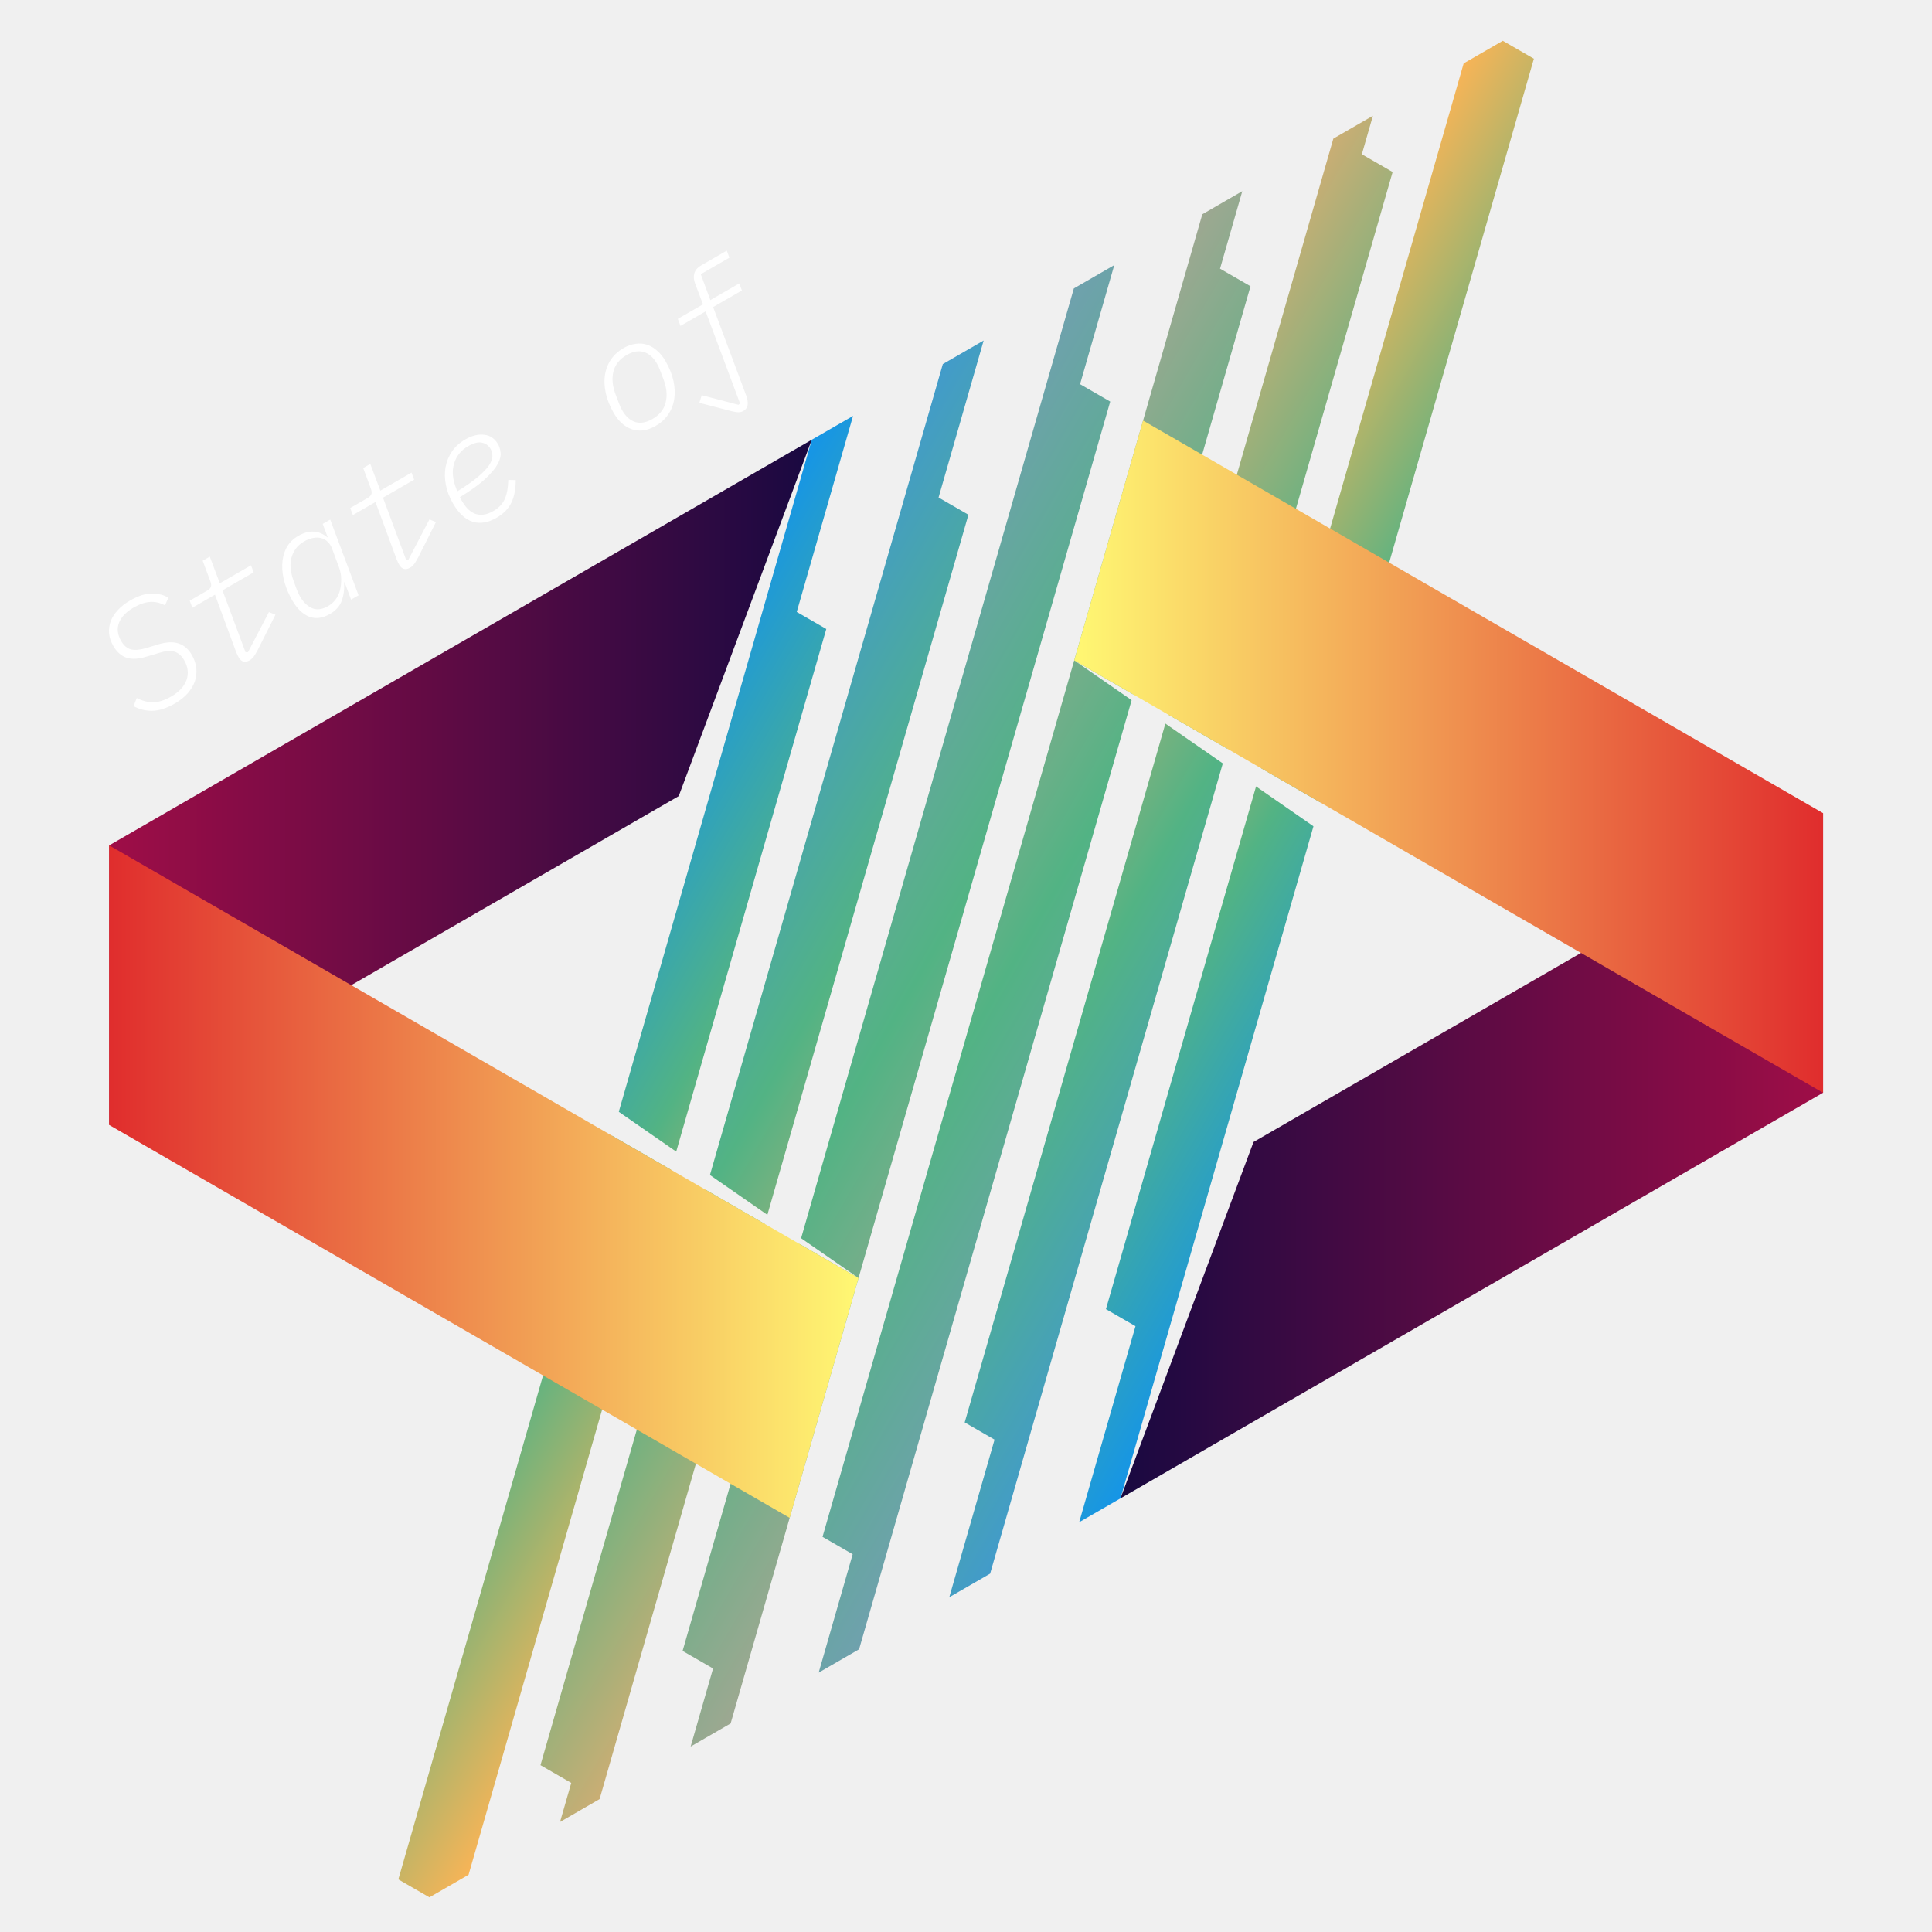
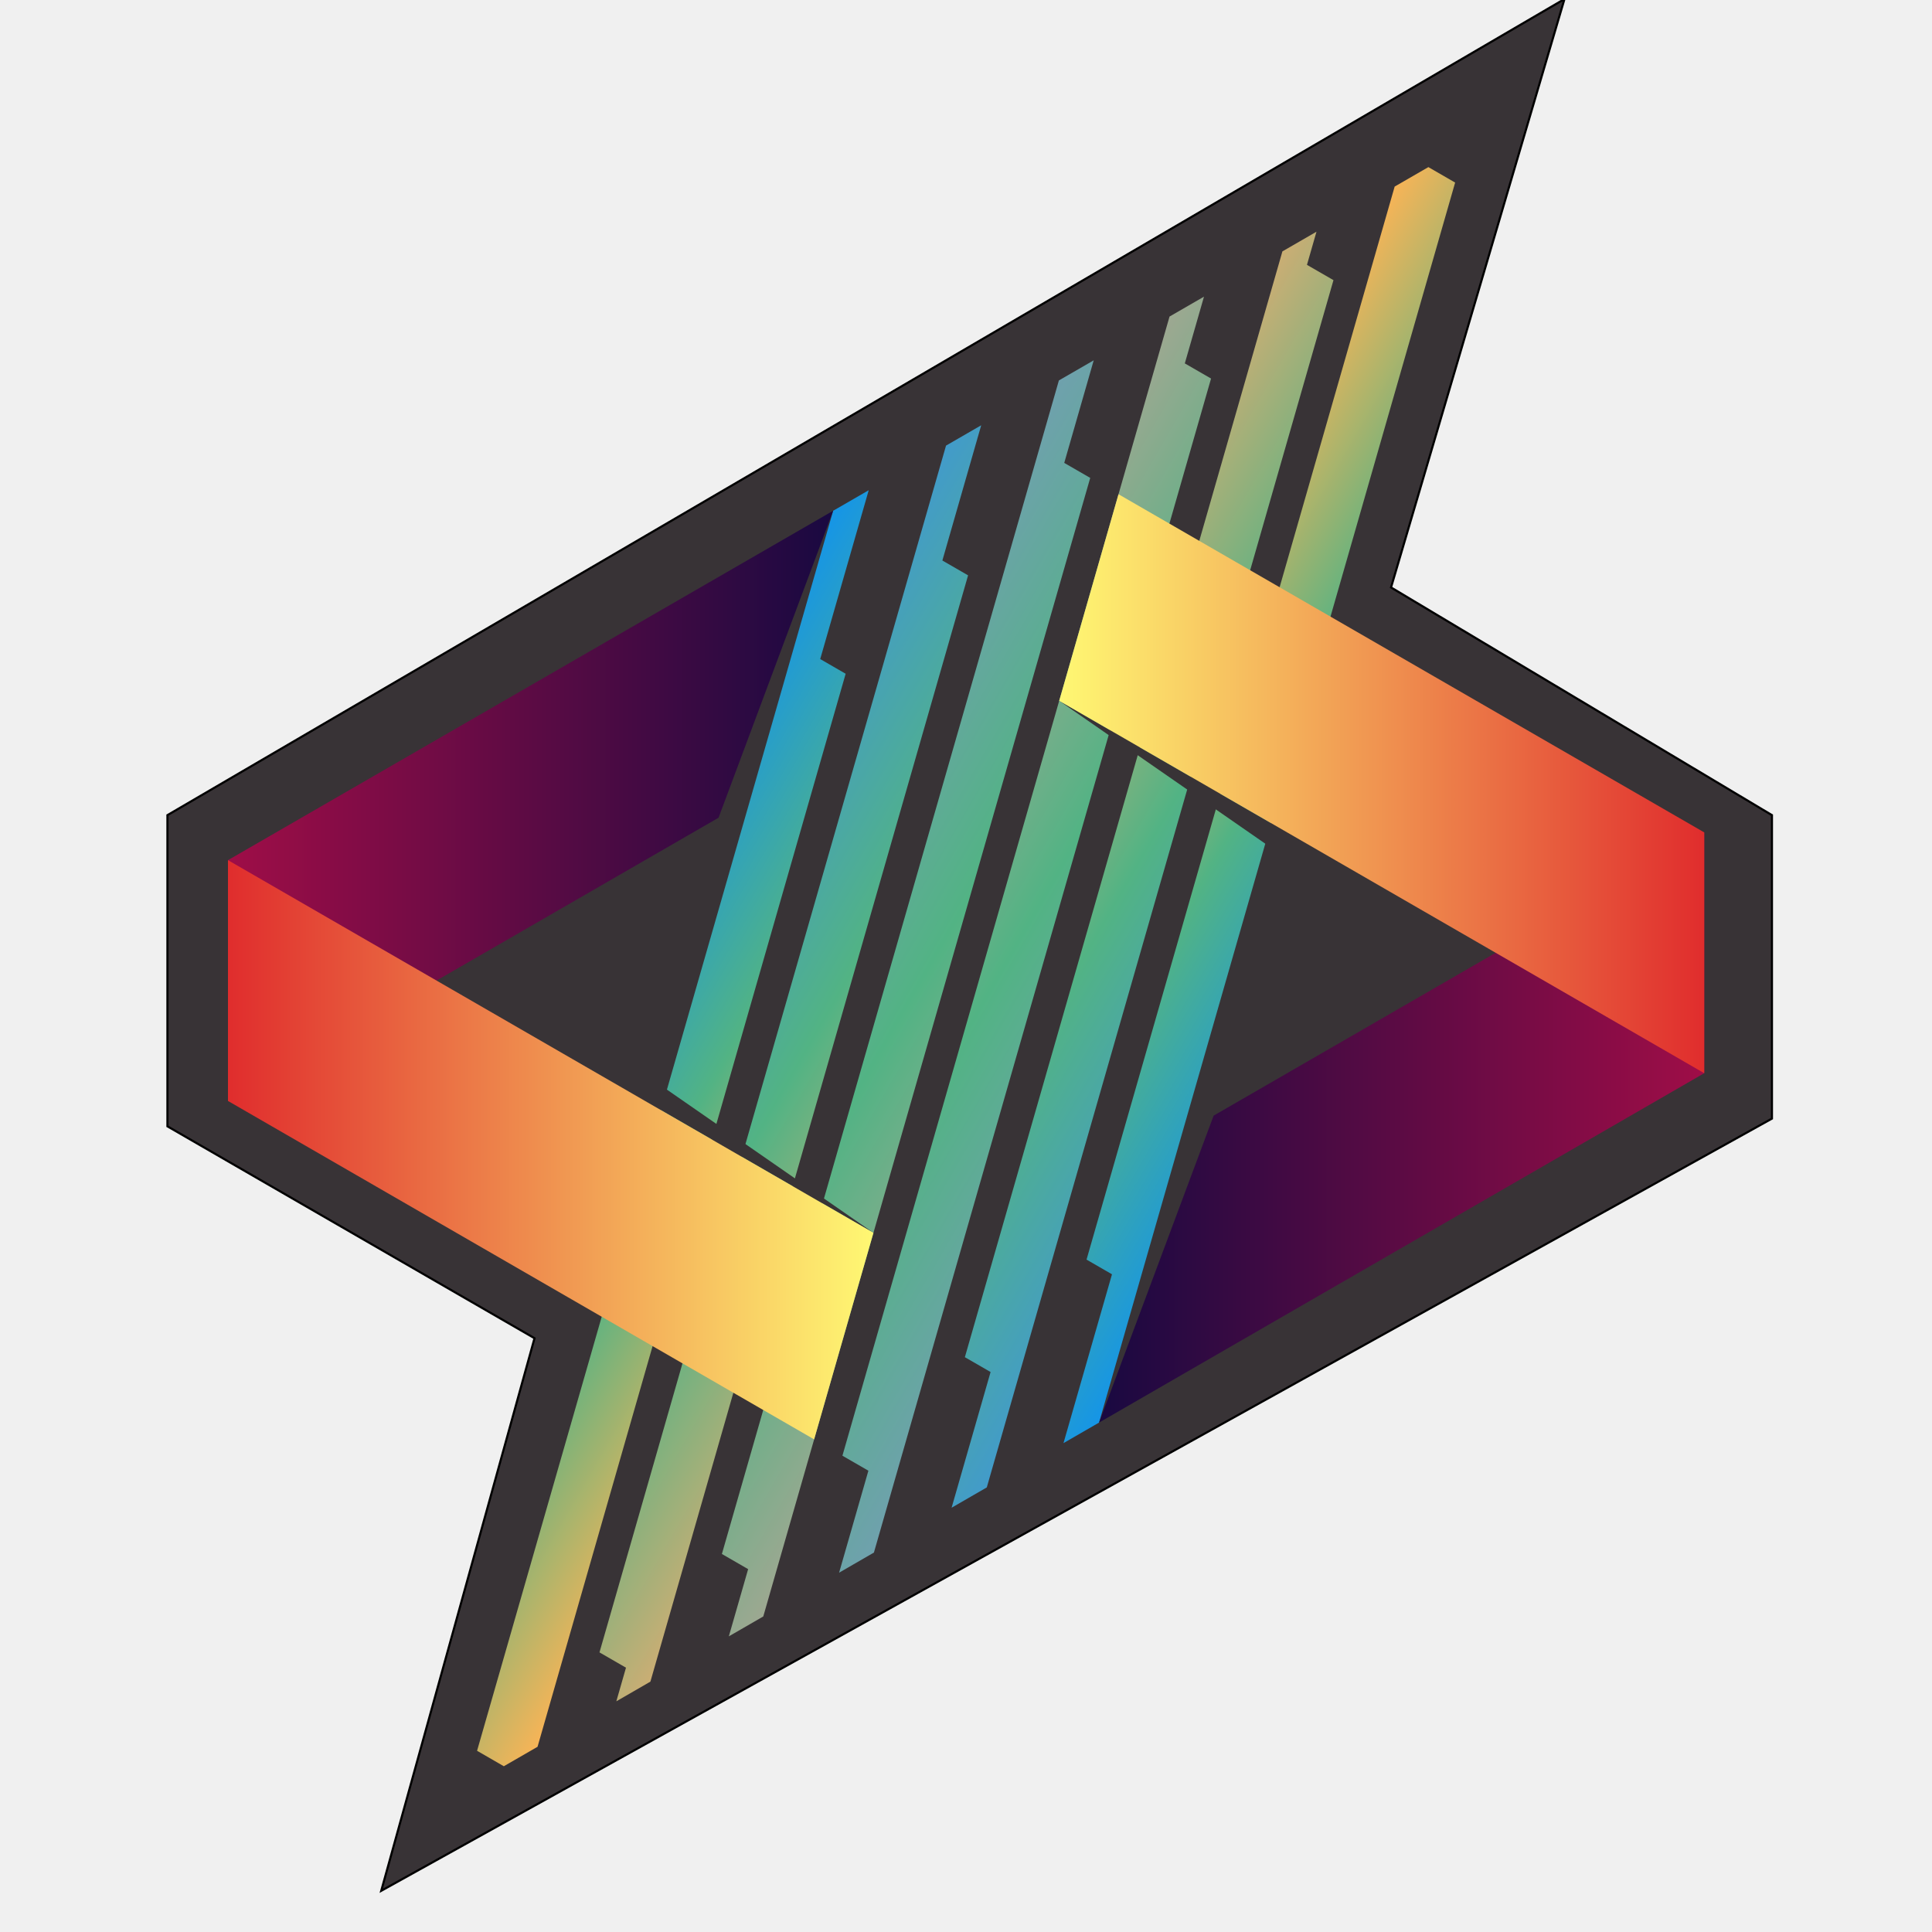
<svg xmlns="http://www.w3.org/2000/svg" width="750" height="750" viewBox="0 0 750 750" fill="none">
  <g clip-path="url(#clip0_557_3509)">
-     <mask id="mask0_557_3509" style="mask-type:luminance" maskUnits="userSpaceOnUse" x="0" y="0" width="750" height="750">
-       <path d="M0 0V750H750V0H0ZM136.365 382.443L154.347 372.059L333.283 496.135L136.365 382.443ZM595.765 380.308L417.005 256.351L613.726 369.931L595.761 380.308H595.765Z" fill="white" />
+     <path d="M607.324 -0.37L64.998 316.435V437.239L207.5 519.5L148 734L687.867 434.239V316.435L539.998 228.043L607.324 -0.37Z" fill="#383336" stroke="black" stroke-width="0.826" />
+     <mask id="mask0_557_3509" style="mask-type:luminance" maskUnits="userSpaceOnUse" x="51" y="51" width="647" height="647">
+       <path d="M52 51.239V697.239H698V51.239H52ZM169.455 380.65L184.944 371.706L339.068 478.577L169.455 380.65ZM565.152 378.811L411.18 272.043L580.623 369.874L565.148 378.811H565.152Z" fill="white" />
    </mask>
    <g mask="url(#mask0_557_3509)">
-       <path d="M309.295 237.549L331.152 161.458L315.128 170.708L154.639 729.582L166.701 736.549L181.897 727.776L320.764 244.17L309.295 237.549Z" fill="url(#paint0_linear_557_3509)" />
-       <path d="M221.756 692.13L217.407 707.28L232.763 698.412L375.938 199.817L364.35 193.13L381.853 132.185L365.999 141.341L209.813 685.233L221.756 692.13Z" fill="url(#paint1_linear_557_3509)" />
-       <path d="M276.811 647.711L268.108 678.007L283.633 669.04L430.984 155.897L419.277 149.14L432.559 102.912L416.865 111.969L264.984 640.884L276.811 647.711Z" fill="url(#paint2_linear_557_3509)" />
-       <path d="M331.008 603.35L317.808 649.311L333.498 640.25L485.445 111.12L473.618 104.297L482.258 74.216L466.734 83.178L319.304 596.594L331.008 603.35Z" fill="url(#paint3_linear_557_3509)" />
-       <path d="M386.079 558.873L368.509 620.037L384.368 610.881L540.615 66.77L528.673 59.878L532.96 44.942L517.604 53.81L374.491 552.187L386.079 558.873Z" fill="url(#paint4_linear_557_3509)" />
-       <path d="M440.795 514.826L418.938 590.917L434.962 581.666L595.451 22.793L583.389 15.83L568.198 24.598L429.327 508.209L440.795 514.826Z" fill="url(#paint5_linear_557_3509)" />
+       <path d="M318.406 255.848L337.232 190.308L323.431 198.276L185.196 679.653L195.585 685.653L208.674 678.097L328.284 261.551L318.406 255.848Z" fill="url(#paint0_linear_557_3509)" />
+       <path d="M243.006 647.394L239.26 660.443L252.486 652.805L375.808 223.348L365.827 217.589L380.903 165.094L367.247 172.981L232.719 641.454L243.006 647.394Z" fill="url(#paint1_linear_557_3509)" />
+       <path d="M290.426 609.135L282.93 635.229L296.303 627.506L423.221 185.519L413.137 179.699L424.577 139.881L411.06 147.682L280.239 603.255L290.426 609.135Z" fill="url(#paint2_linear_557_3509)" />
+       <path d="M337.108 570.925L325.738 610.512L339.252 602.708L470.13 146.95L459.943 141.073L467.385 115.164L454.013 122.883L327.027 565.105L337.108 570.925Z" fill="url(#paint3_linear_557_3509)" />
+       <path d="M384.543 532.616L369.409 585.298L383.069 577.412L517.65 108.751L507.363 102.814L511.056 89.95L497.829 97.587L374.561 526.856L384.543 532.616Z" fill="url(#paint4_linear_557_3509)" />
+       <path d="M431.672 494.676L412.846 560.216L426.648 552.248L564.882 70.871L554.493 64.874L541.408 72.427L421.794 488.977L431.672 494.676Z" fill="url(#paint5_linear_557_3509)" />
    </g>
-     <path d="M315.128 170.708L42.378 328.18V436.706L263.479 309.052L315.128 170.708Z" fill="url(#paint6_linear_557_3509)" />
-     <path d="M434.962 581.666L707.716 424.195V315.668L486.612 443.323L434.962 581.666Z" fill="url(#paint7_linear_557_3509)" />
-     <path d="M707.716 315.668L443.735 163.259L417.005 256.355L707.716 424.195V315.668Z" fill="url(#paint8_linear_557_3509)" />
-     <path d="M42.378 436.706L306.55 589.231L333.283 496.135L42.378 328.18V436.706Z" fill="url(#paint9_linear_557_3509)" />
-     <path d="M67.838 273.122C64.616 274.982 61.671 275.921 59.002 275.937C56.367 275.934 53.983 275.325 51.849 274.109L53.085 270.97C55.194 272.062 57.315 272.616 59.448 272.631C61.562 272.612 63.9 271.862 66.463 270.382C69.512 268.622 71.49 266.487 72.396 263.978C73.303 261.468 72.996 258.897 71.476 256.264C70.476 254.532 69.219 253.434 67.703 252.969C66.188 252.505 64.165 252.68 61.633 253.495L56.958 254.878C53.827 255.854 51.21 256.002 49.108 255.322C47.021 254.587 45.318 253.076 43.998 250.79C43.038 249.127 42.482 247.485 42.331 245.863C42.215 244.222 42.433 242.641 42.987 241.12C43.576 239.579 44.502 238.144 45.766 236.813C47.045 235.428 48.602 234.206 50.438 233.146C53.626 231.306 56.447 230.393 58.903 230.407C61.339 230.386 63.495 230.92 65.37 232.008L64.043 234.991C62.119 233.977 60.202 233.537 58.292 233.669C56.363 233.767 54.203 234.506 51.813 235.886C48.972 237.526 47.1 239.484 46.198 241.76C45.33 244.017 45.605 246.375 47.025 248.834C48.065 250.636 49.368 251.731 50.932 252.121C52.511 252.457 54.48 252.267 56.839 251.552L61.432 250.147C64.707 249.18 67.371 249.074 69.423 249.829C71.49 250.529 73.164 251.987 74.444 254.204C75.444 255.937 76.032 257.675 76.209 259.421C76.385 261.167 76.192 262.872 75.629 264.536C75.045 266.166 74.1 267.728 72.792 269.223C71.498 270.662 69.847 271.962 67.838 273.122ZM96.916 256.334C95.115 257.374 93.694 256.993 92.654 255.192C92.374 254.707 92.046 254.019 91.67 253.127L83.451 230.852L74.67 235.922L73.645 233.188L80.452 229.258C81.18 228.838 81.644 228.362 81.845 227.83C82.046 227.299 81.996 226.612 81.695 225.77L78.681 217.671L81.436 216.081L85.337 226.438L97.444 219.448L98.468 222.182L86.361 229.172L95.302 253.178L96.269 253.174L104.394 237.606L106.929 238.636L101.477 249.474C100.474 251.577 99.645 253.141 98.99 254.166C98.369 255.171 97.678 255.894 96.916 256.334ZM136.286 232.772L133.755 225.989L133.599 226.079C133.74 228.722 133.426 231.098 132.656 233.205C131.921 235.292 130.376 237.016 128.02 238.376C125.215 239.996 122.547 240.335 120.017 239.394C117.502 238.398 115.305 236.271 113.425 233.015C112.205 230.902 111.237 228.666 110.522 226.308C109.822 223.895 109.501 221.54 109.561 219.242C109.62 216.945 110.129 214.826 111.088 212.887C112.061 210.893 113.639 209.266 115.821 208.006C117.969 206.766 119.989 206.224 121.88 206.379C123.805 206.515 125.525 207.254 127.039 208.596L127.195 208.506L125.275 203.38L128.185 201.7L139.196 231.092L136.286 232.772ZM127.352 235.297C128.46 234.657 129.414 233.83 130.213 232.814C131.013 231.798 131.603 230.58 131.983 229.159C132.3 227.868 132.458 226.461 132.456 224.938C132.469 223.36 132.176 221.773 131.579 220.179L128.852 212.815C128.47 211.835 127.928 211.016 127.226 210.359C126.538 209.648 125.73 209.168 124.801 208.919C123.852 208.635 122.792 208.6 121.623 208.814C120.487 209.008 119.296 209.464 118.049 210.184C116.698 210.964 115.608 211.917 114.78 213.042C113.986 214.147 113.423 215.372 113.092 216.718C112.775 218.01 112.697 219.394 112.857 220.872C113.018 222.35 113.377 223.852 113.934 225.377L115.253 228.981C115.463 229.506 115.671 229.986 115.877 230.422C116.062 230.823 116.265 231.214 116.485 231.595C117.745 233.777 119.304 235.279 121.164 236.099C123.037 236.865 125.1 236.597 127.352 235.297ZM159.229 220.357C157.428 221.397 156.007 221.017 154.967 219.215C154.687 218.73 154.359 218.042 153.983 217.151L145.764 194.876L136.983 199.946L135.959 197.212L142.765 193.282C143.493 192.862 143.957 192.386 144.158 191.854C144.359 191.322 144.309 190.635 144.008 189.793L140.995 181.695L143.749 180.105L147.65 190.462L159.757 183.472L160.781 186.206L148.674 193.196L157.615 217.202L158.582 217.197L166.707 201.629L169.242 202.66L163.79 213.498C162.788 215.601 161.958 217.165 161.303 218.19C160.683 219.195 159.991 219.917 159.229 220.357ZM192.776 200.989C189.45 202.909 186.354 203.426 183.488 202.541C180.601 201.621 178.048 199.239 175.828 195.394C174.468 193.038 173.554 190.656 173.087 188.246C172.62 185.837 172.58 183.528 172.967 181.318C173.388 179.089 174.225 177.058 175.477 175.227C176.764 173.375 178.464 171.84 180.577 170.62C183.21 169.1 185.673 168.486 187.966 168.778C190.274 169.016 192.068 170.244 193.348 172.461C193.868 173.361 194.193 174.444 194.323 175.709C194.487 176.953 194.127 178.408 193.241 180.074C192.355 181.74 190.759 183.655 188.451 185.819C186.179 187.962 182.873 190.356 178.533 193C178.659 193.297 178.791 193.567 178.931 193.809C179.071 194.052 179.161 194.208 179.201 194.277C179.861 195.42 180.585 196.434 181.373 197.319C182.196 198.183 183.114 198.854 184.128 199.331C185.157 199.753 186.286 199.909 187.516 199.799C188.746 199.69 190.106 199.205 191.596 198.345C193.674 197.145 195.131 195.588 195.966 193.674C196.801 191.76 197.254 189.305 197.325 186.308L200.205 186.377C200.216 189.835 199.655 192.745 198.525 195.106C197.394 197.468 195.478 199.429 192.776 200.989ZM181.675 173.242C178.939 174.822 177.138 177.063 176.272 179.964C175.387 182.831 175.672 186.084 177.127 189.724L177.511 190.75C181.054 188.566 183.796 186.636 185.739 184.96C187.716 183.264 189.13 181.755 189.983 180.431C190.815 179.073 191.202 177.903 191.143 176.921C191.119 175.919 190.887 175.037 190.447 174.275C189.707 172.993 188.619 172.189 187.184 171.863C185.728 171.502 183.892 171.962 181.675 173.242ZM254.57 165.312C252.907 166.272 251.284 166.863 249.703 167.083C248.136 167.249 246.666 167.104 245.295 166.649C243.904 166.159 242.603 165.386 241.393 164.329C240.197 163.218 239.149 161.883 238.249 160.324C236.709 157.657 235.675 155.067 235.148 152.554C234.601 150.006 234.504 147.637 234.856 145.448C235.209 143.258 235.986 141.285 237.189 139.528C238.426 137.752 240.032 136.293 242.007 135.153C243.67 134.193 245.285 133.63 246.852 133.465C248.433 133.244 249.92 133.379 251.311 133.869C252.683 134.324 253.966 135.107 255.162 136.218C256.372 137.275 257.427 138.582 258.327 140.141C259.867 142.809 260.911 145.416 261.458 147.964C261.985 150.477 262.073 152.828 261.72 155.018C261.368 157.207 260.573 159.191 259.335 160.967C258.133 162.724 256.544 164.172 254.57 165.312ZM253.307 162.646C256.044 161.066 257.744 158.93 258.406 156.238C259.104 153.526 258.815 150.506 257.54 147.178L256.328 143.998C256.092 143.349 255.881 142.824 255.696 142.423C255.51 142.022 255.288 141.596 255.028 141.146C253.648 138.755 251.954 137.262 249.947 136.666C247.92 136.035 245.694 136.419 243.269 137.819C240.532 139.399 238.815 141.545 238.118 144.257C237.455 146.949 237.761 149.96 239.036 153.288L240.249 156.468C240.485 157.117 240.695 157.642 240.881 158.043C241.066 158.444 241.289 158.87 241.549 159.32C242.929 161.71 244.632 163.221 246.659 163.852C248.667 164.448 250.882 164.046 253.307 162.646ZM288.505 159.576C288.123 159.796 287.72 159.937 287.293 159.999C286.867 160.06 286.356 160.055 285.76 159.983C285.199 159.891 284.519 159.753 283.719 159.568C282.954 159.363 281.998 159.107 280.851 158.799L271.485 156.378L272.409 153.419L286.693 157.158L287.278 156.612L273.924 120.883L264.155 126.523L263.131 123.788L272.9 118.148L269.865 110.132C269.313 108.696 269.198 107.376 269.52 106.174C269.857 104.917 270.753 103.869 272.207 103.029L282.132 97.299L283.156 100.033L272.037 106.453L275.758 116.498L286.981 110.018L288.006 112.753L276.834 119.203L289.676 153.565C290.143 154.774 290.336 155.909 290.257 156.971C290.197 158.068 289.613 158.936 288.505 159.576Z" fill="white" />
+     <path d="M323.43 198.276L88.502 333.912V427.389L278.943 317.436L323.43 198.276Z" fill="url(#paint6_linear_557_3509)" />
+     <path d="M426.647 552.248L661.58 416.612V323.135L471.135 433.088L426.647 552.248Z" fill="url(#paint7_linear_557_3509)" />
+     <path d="M661.58 323.135L434.204 191.86L411.18 272.047L661.58 416.612V323.135Z" fill="url(#paint8_linear_557_3509)" />
+     <path d="M88.502 427.389L316.041 558.763L339.068 478.577L88.502 333.912V427.389Z" fill="url(#paint9_linear_557_3509)" />
  </g>
  <defs>
-     <linearGradient id="paint0_linear_557_3509" x1="178.071" y1="408.097" x2="319.366" y2="489.671" gradientUnits="userSpaceOnUse">
+     <linearGradient id="paint0_linear_557_3509" x1="205.378" y1="402.747" x2="327.081" y2="473.009" gradientUnits="userSpaceOnUse">
      <stop stop-color="#1595E7" />
      <stop offset="0.5" stop-color="#52B384" />
      <stop offset="1" stop-color="#F7B457" />
    </linearGradient>
-     <linearGradient id="paint1_linear_557_3509" x1="228.859" y1="378.872" x2="370.151" y2="460.446" gradientUnits="userSpaceOnUse">
+     <linearGradient id="paint1_linear_557_3509" x1="249.124" y1="377.575" x2="370.824" y2="447.837" gradientUnits="userSpaceOnUse">
      <stop stop-color="#429BCA" />
      <stop offset="0.5" stop-color="#52B384" />
      <stop offset="1" stop-color="#CAAE74" />
    </linearGradient>
-     <linearGradient id="paint2_linear_557_3509" x1="279.645" y1="349.645" x2="420.938" y2="431.222" gradientUnits="userSpaceOnUse">
+     <linearGradient id="paint2_linear_557_3509" x1="292.867" y1="352.4" x2="414.568" y2="422.665" gradientUnits="userSpaceOnUse">
      <stop stop-color="#6FA1AD" />
      <stop offset="0.5" stop-color="#52B384" />
      <stop offset="1" stop-color="#9DA891" />
    </linearGradient>
-     <linearGradient id="paint3_linear_557_3509" x1="470.721" y1="402.575" x2="329.428" y2="320.999" gradientUnits="userSpaceOnUse">
+     <linearGradient id="paint3_linear_557_3509" x1="457.448" y1="397.99" x2="335.747" y2="327.727" gradientUnits="userSpaceOnUse">
      <stop stop-color="#6FA1AD" />
      <stop offset="0.5" stop-color="#52B384" />
      <stop offset="1" stop-color="#9DA891" />
    </linearGradient>
-     <linearGradient id="paint4_linear_557_3509" x1="521.508" y1="373.348" x2="380.213" y2="291.774" gradientUnits="userSpaceOnUse">
+     <linearGradient id="paint4_linear_557_3509" x1="501.192" y1="372.817" x2="379.49" y2="302.554" gradientUnits="userSpaceOnUse">
      <stop stop-color="#429BCA" />
      <stop offset="0.5" stop-color="#52B384" />
      <stop offset="1" stop-color="#CAAE74" />
    </linearGradient>
-     <linearGradient id="paint5_linear_557_3509" x1="572.019" y1="344.281" x2="430.728" y2="262.703" gradientUnits="userSpaceOnUse">
+     <linearGradient id="paint5_linear_557_3509" x1="544.699" y1="347.78" x2="423" y2="277.514" gradientUnits="userSpaceOnUse">
      <stop stop-color="#1595E7" />
      <stop offset="0.5" stop-color="#52B384" />
      <stop offset="1" stop-color="#F7B457" />
    </linearGradient>
-     <linearGradient id="paint6_linear_557_3509" x1="42.378" y1="303.709" x2="315.128" y2="303.709" gradientUnits="userSpaceOnUse">
+     <linearGradient id="paint6_linear_557_3509" x1="88.502" y1="312.834" x2="323.43" y2="312.834" gradientUnits="userSpaceOnUse">
      <stop stop-color="#9F0D47" />
      <stop offset="1" stop-color="#190941" />
    </linearGradient>
-     <linearGradient id="paint7_linear_557_3509" x1="707.714" y1="448.669" x2="434.964" y2="448.669" gradientUnits="userSpaceOnUse">
+     <linearGradient id="paint7_linear_557_3509" x1="661.578" y1="437.693" x2="426.649" y2="437.693" gradientUnits="userSpaceOnUse">
      <stop stop-color="#9F0D47" />
      <stop offset="1" stop-color="#190941" />
    </linearGradient>
-     <linearGradient id="paint8_linear_557_3509" x1="707.714" y1="293.729" x2="417.006" y2="293.729" gradientUnits="userSpaceOnUse">
+     <linearGradient id="paint8_linear_557_3509" x1="661.578" y1="304.237" x2="411.182" y2="304.237" gradientUnits="userSpaceOnUse">
      <stop stop-color="#E02D2D" />
      <stop offset="1" stop-color="#FFF873" />
    </linearGradient>
-     <linearGradient id="paint9_linear_557_3509" x1="42.376" y1="458.706" x2="333.285" y2="458.706" gradientUnits="userSpaceOnUse">
+     <linearGradient id="paint9_linear_557_3509" x1="88.499" y1="446.338" x2="339.069" y2="446.338" gradientUnits="userSpaceOnUse">
      <stop stop-color="#E02D2D" />
      <stop offset="1" stop-color="#FFF873" />
    </linearGradient>
    <clipPath id="clip0_557_3509">
      <rect width="750" height="750" fill="white" />
    </clipPath>
  </defs>
</svg>
